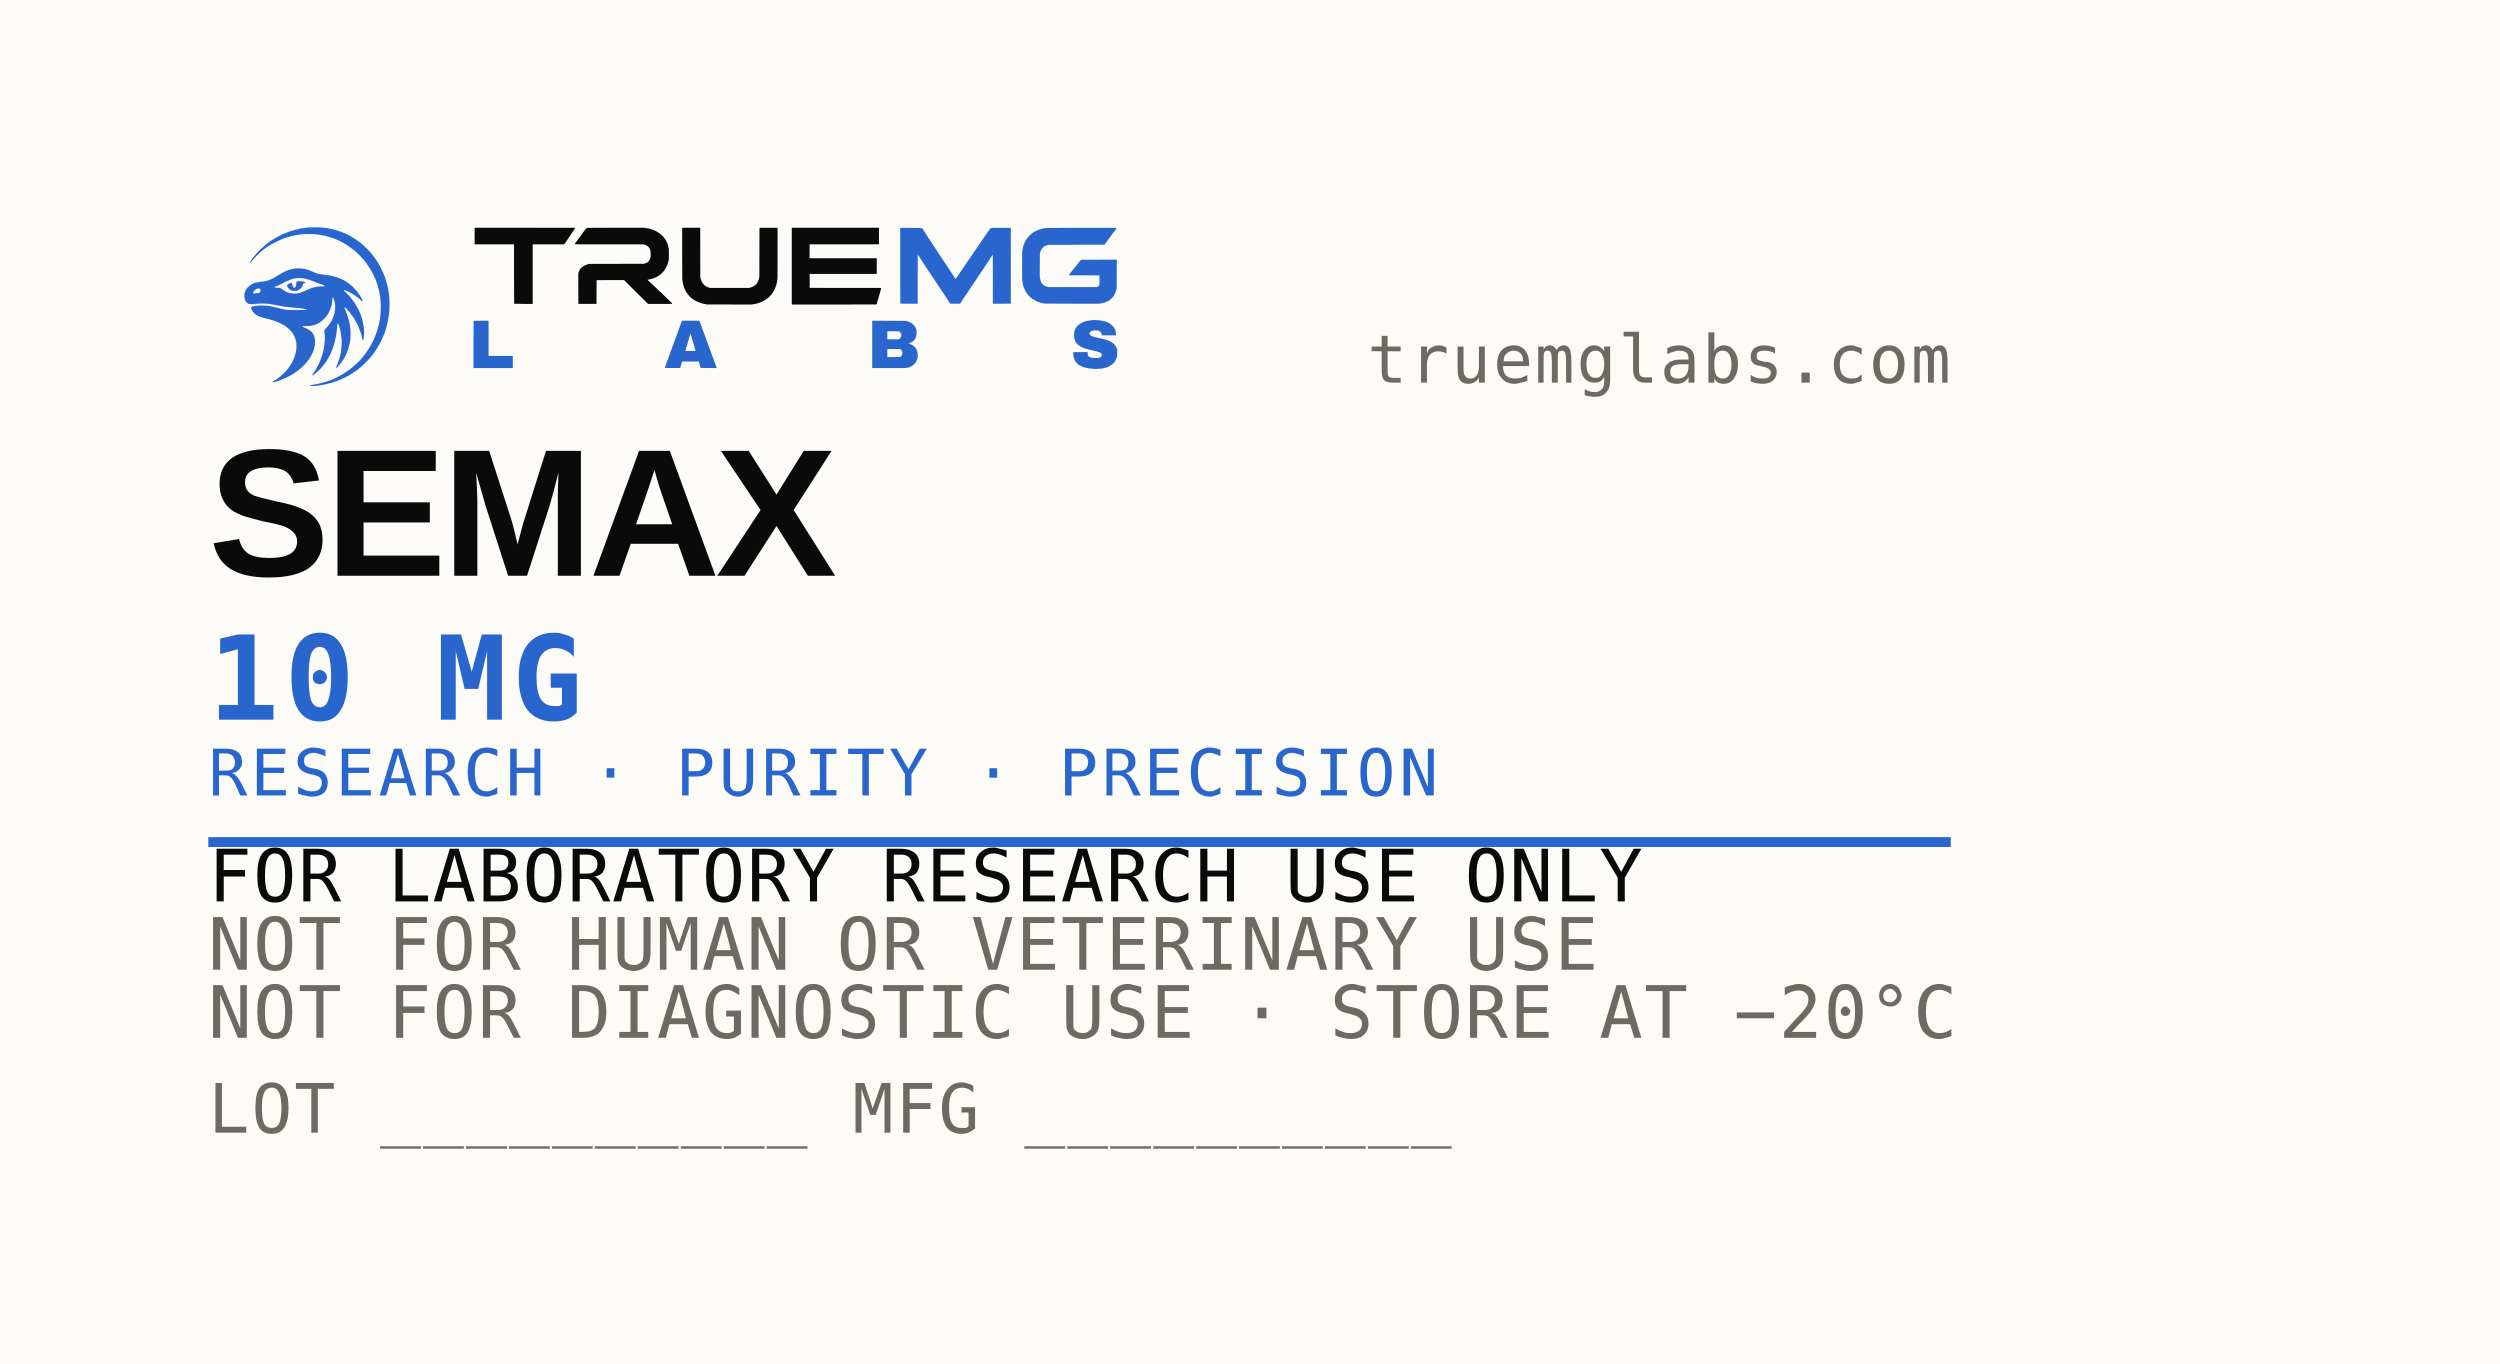
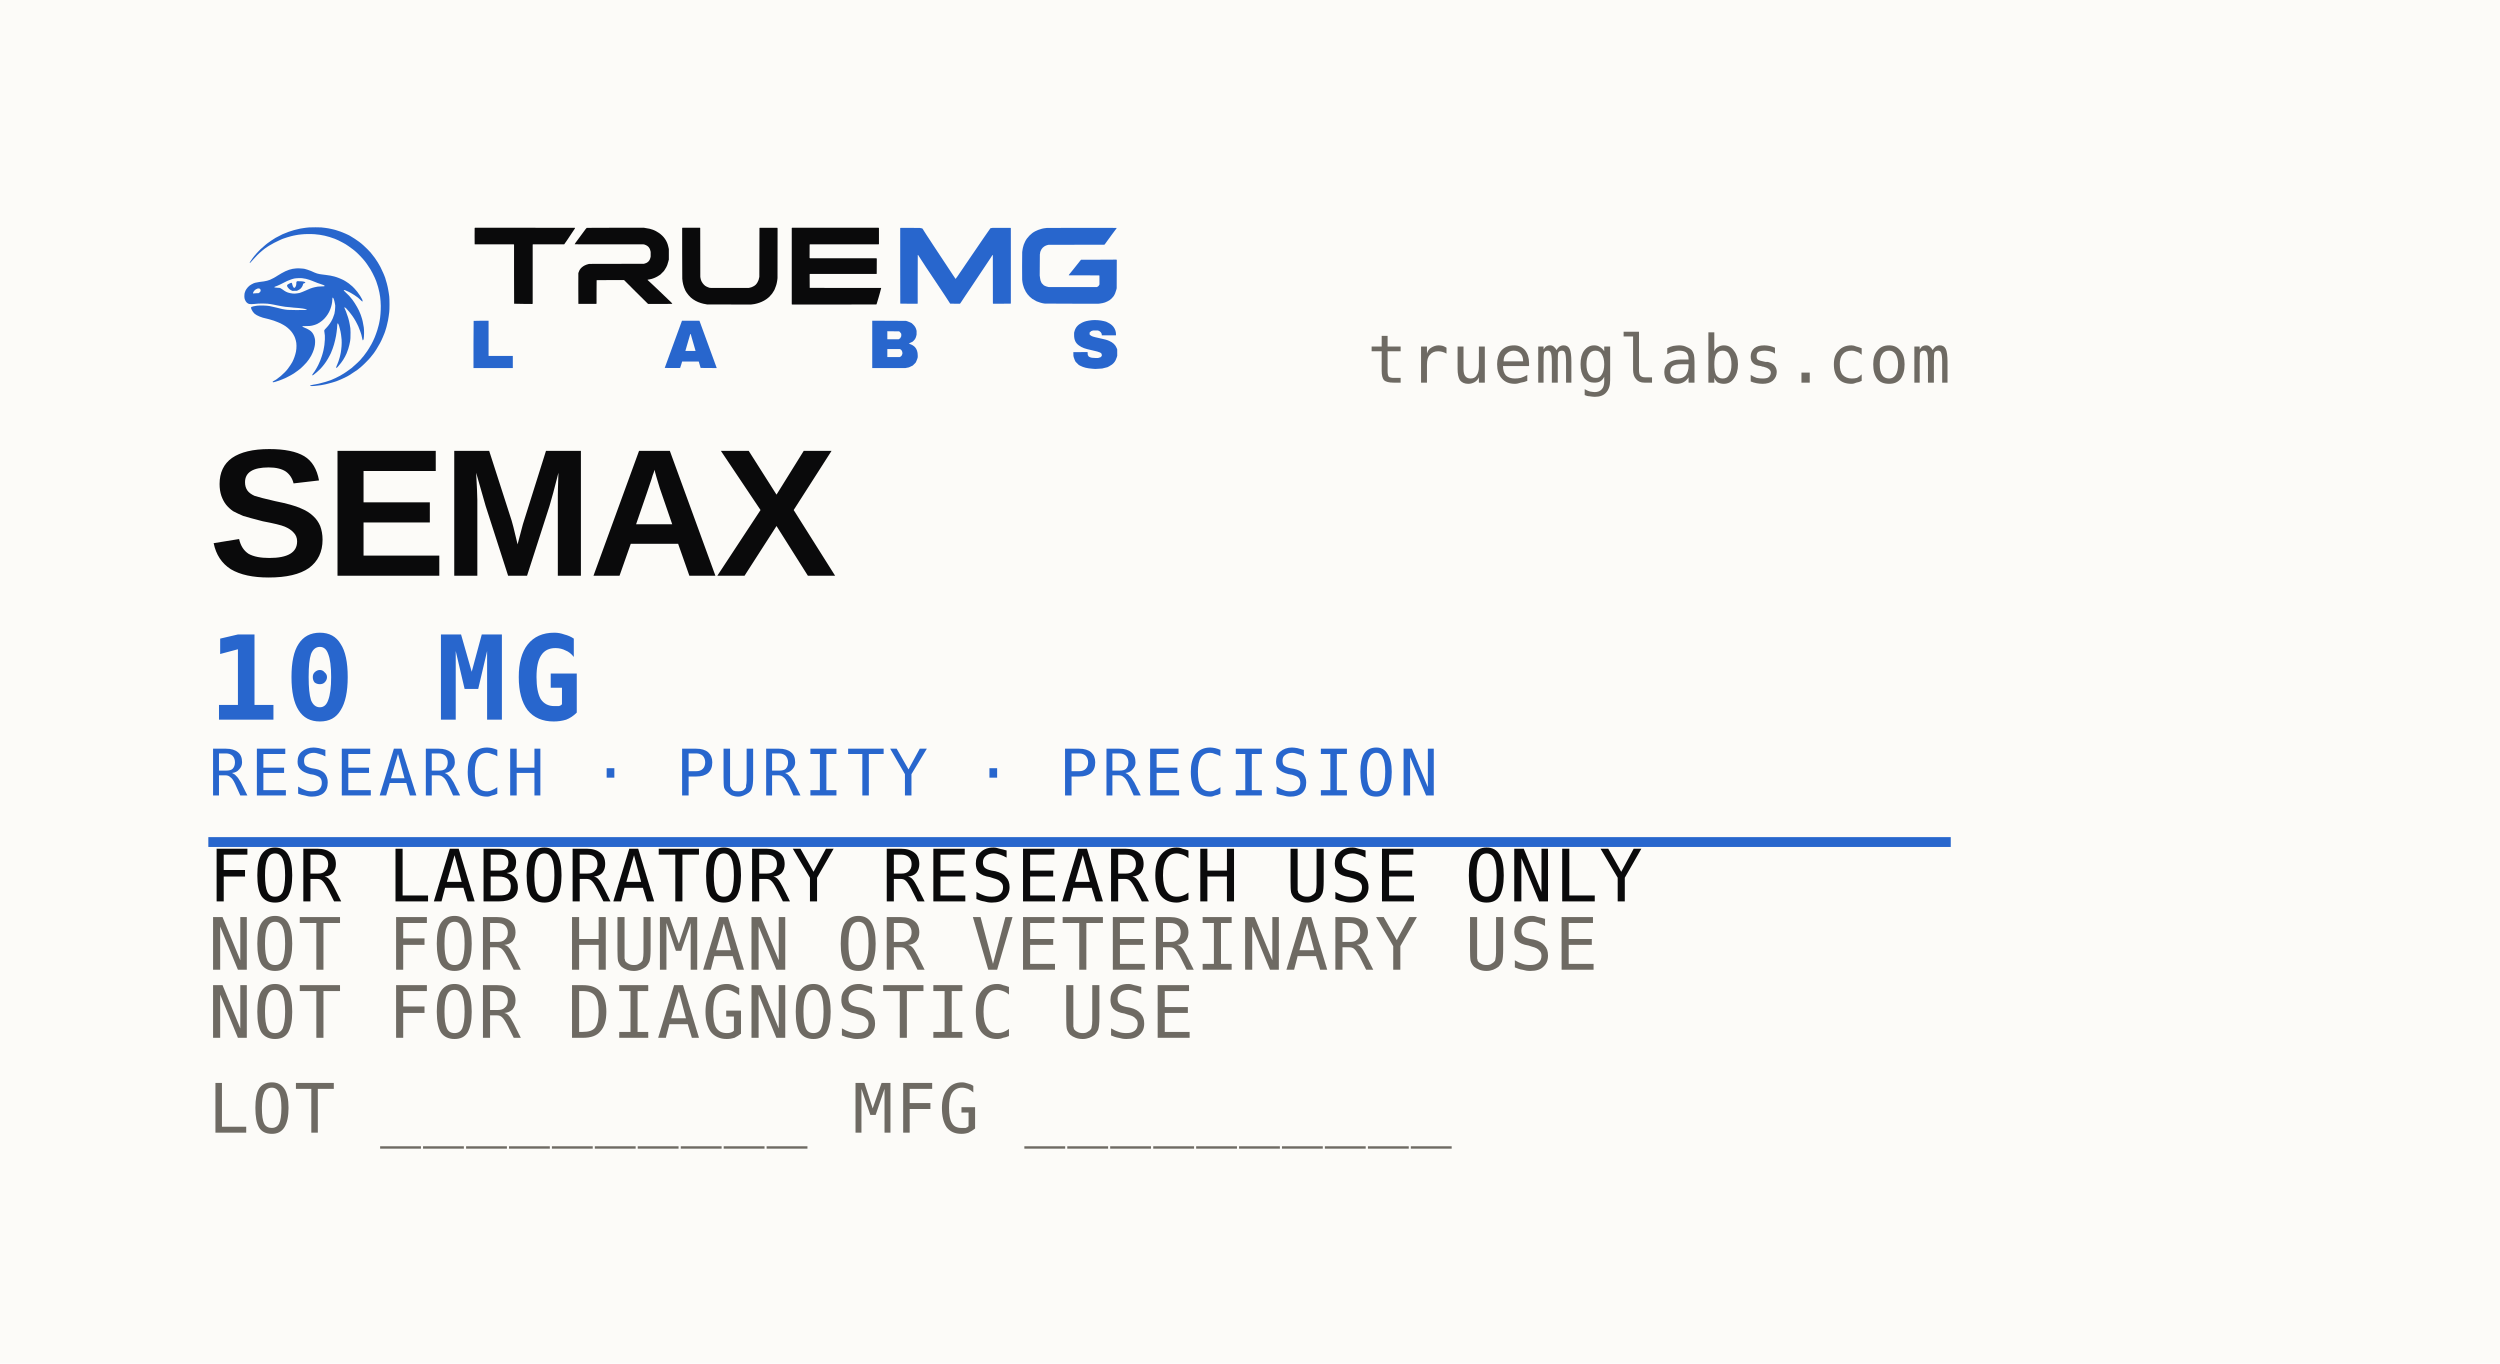
<svg xmlns="http://www.w3.org/2000/svg" width="66.0mm" height="36.0mm" viewBox="0 0 66.0 36.0">
  <rect x="0" y="0" width="66.0" height="36.0" fill="#FCFBF8" />
  <g transform="translate(5.500,5.300) scale(0.0035)">
    <g transform="translate(0,1600) scale(0.025,-0.025)" fill="#2866CD" stroke="none">
      <path d="M30400 55957 c-297 -16 -720 -59 -940 -94 -220 -35 -598 -91 -840 -124 -768 -105 -982 -149 -2060 -419 -187 -47 -520 -130 -740 -184 -821 -204 -2477 -801 -3440 -1242 -528 -241 -1624 -809 -2100 -1086 -590 -345 -2063 -1335 -2434 -1636 -184 -150 -429 -344 -546 -432 -225 -171 -418 -340 -1592 -1400 -171 -154 -354 -346 -408 -427 -53 -81 -151 -178 -217 -217 -65 -39 -332 -323 -591 -631 -260 -307 -536 -632 -615 -722 -79 -90 -204 -252 -278 -361 -74 -110 -192 -263 -262 -340 -114 -126 -263 -343 -696 -1013 -216 -334 -206 -561 14 -319 54 61 220 236 368 390 148 154 351 382 453 506 583 717 1913 2044 2524 2520 187 146 376 305 420 354 124 139 986 773 1403 1033 152 95 430 269 617 387 719 454 2073 1166 2860 1505 308 133 603 269 657 303 136 88 871 359 1323 488 209 60 422 131 472 159 51 28 280 93 509 144 229 52 529 139 668 194 138 54 485 138 771 186 286 48 664 121 840 162 176 41 500 94 720 119 220 24 553 61 740 82 1195 135 2877 157 4140 55 2107 -171 3829 -563 6000 -1368 547 -203 1543 -682 2440 -1172 805 -441 925 -512 1273 -757 172 -121 406 -279 520 -351 314 -199 918 -640 1261 -920 168 -138 414 -333 546 -433 671 -512 2476 -2380 3072 -3178 171 -230 399 -535 507 -678 203 -270 597 -862 1144 -1720 301 -472 1075 -1973 1331 -2582 244 -582 288 -689 440 -1078 157 -402 526 -1548 526 -1634 0 -25 63 -271 139 -546 425 -1525 659 -3281 692 -5200 24 -1413 -143 -3550 -352 -4500 -43 -198 -116 -563 -160 -812 -45 -249 -115 -537 -156 -640 -40 -103 -95 -296 -122 -428 -70 -351 -400 -1420 -556 -1800 -45 -110 -126 -335 -179 -500 -303 -935 -1266 -2951 -1690 -3540 -48 -66 -136 -217 -195 -335 -59 -118 -223 -384 -363 -590 -141 -206 -291 -442 -333 -525 -80 -157 -865 -1223 -1119 -1521 -80 -93 -265 -302 -411 -463 -146 -160 -293 -345 -327 -409 -114 -218 -2195 -2185 -2830 -2676 -482 -373 -1297 -962 -1638 -1185 -187 -123 -392 -257 -455 -299 -933 -620 -1772 -1089 -2765 -1547 -1211 -558 -1273 -583 -2220 -892 -165 -54 -462 -153 -659 -220 -404 -137 -1597 -460 -1841 -499 -88 -14 -268 -60 -400 -101 -132 -42 -497 -113 -811 -159 -315 -46 -711 -117 -880 -159 -170 -41 -410 -95 -534 -119 -231 -46 -397 -133 -347 -183 95 -94 798 -124 1312 -56 165 22 480 57 700 78 872 82 1752 214 2260 340 209 52 470 107 580 122 229 33 1212 293 1670 443 170 56 494 152 720 213 225 62 554 167 730 234 812 310 1131 440 1222 499 54 35 216 108 361 162 314 117 1446 662 1757 846 121 71 355 207 520 301 366 210 1934 1241 2396 1576 184 134 481 371 660 526 178 155 414 350 524 433 303 227 1686 1577 2220 2165 530 584 702 788 1026 1220 124 165 288 365 363 445 76 80 195 237 265 348 69 111 214 324 322 474 107 150 267 390 356 533 591 958 912 1505 1022 1741 70 149 190 374 268 501 77 128 192 355 255 505 63 150 272 615 464 1033 191 418 388 895 437 1060 48 165 128 376 176 469 47 93 114 299 147 457 34 159 105 389 159 511 54 123 134 394 178 603 44 209 133 578 197 820 205 766 368 1607 466 2396 53 420 127 980 164 1244 103 719 104 3773 2 4678 -40 351 -80 651 -89 666 -10 15 -53 304 -97 642 -44 338 -123 794 -176 1014 -53 220 -110 499 -126 620 -35 263 -450 1784 -595 2180 -56 154 -103 326 -103 383 -1 57 -46 192 -102 300 -55 108 -130 296 -165 417 -36 121 -106 301 -157 400 -51 99 -137 297 -190 440 -127 339 -665 1495 -792 1700 -54 88 -134 241 -177 340 -180 415 -1143 1960 -1598 2567 -399 531 -784 1023 -1271 1625 -285 353 -1603 1669 -2131 2128 -215 187 -483 422 -594 522 -112 101 -303 252 -424 337 -121 85 -274 203 -340 262 -268 241 -2259 1538 -2760 1799 -154 81 -352 185 -440 232 -251 134 -937 448 -980 448 -21 0 -151 53 -289 119 -523 248 -1616 649 -2243 823 -194 54 -383 113 -420 133 -38 19 -212 65 -388 103 -176 37 -574 130 -885 205 -311 75 -689 154 -840 175 -151 22 -572 84 -935 139 -363 54 -912 118 -1220 141 -624 46 -2827 46 -3660 -1z" />
      <path d="M26520 43595 c-1503 -101 -2804 -534 -4460 -1485 -714 -409 -983 -571 -1100 -661 -55 -43 -163 -110 -240 -149 -77 -40 -201 -119 -276 -176 -252 -192 -912 -540 -1832 -966 -362 -168 -1371 -434 -1832 -483 -220 -24 -849 -105 -1397 -181 -1084 -151 -1615 -302 -2108 -598 -124 -75 -244 -136 -267 -136 -23 0 -123 -62 -222 -138 -99 -75 -243 -170 -319 -210 -194 -101 -835 -791 -958 -1032 -57 -110 -148 -261 -204 -335 -55 -74 -113 -191 -127 -260 -15 -69 -77 -242 -139 -385 -93 -215 -119 -350 -150 -780 -62 -878 26 -1314 388 -1935 234 -401 636 -717 1052 -828 273 -73 1001 -73 1501 0 1439 208 4011 182 5050 -52 99 -22 459 -87 800 -145 341 -57 728 -138 860 -179 132 -41 510 -114 840 -162 330 -47 780 -129 1000 -181 220 -51 607 -113 860 -136 253 -24 865 -80 1360 -124 495 -45 981 -98 1080 -118 99 -20 306 -37 460 -38 354 -3 1780 -140 2269 -220 561 -91 1231 -246 1282 -297 107 -107 -50 -145 -708 -168 -1005 -37 -4364 -9 -5019 41 -919 71 -2277 343 -3524 706 -295 86 -642 164 -1920 435 -801 170 -2892 235 -3833 119 -689 -85 -1433 -246 -1627 -352 -142 -77 -161 -105 -172 -254 -7 -100 14 -219 54 -296 36 -70 115 -247 175 -392 132 -321 525 -849 832 -1119 668 -585 2172 -1205 3551 -1464 184 -34 412 -90 507 -124 95 -34 263 -78 373 -99 481 -89 2334 -717 2607 -883 70 -43 250 -120 400 -172 244 -83 464 -195 1313 -665 764 -423 1614 -1125 2248 -1858 531 -613 1106 -1620 1268 -2220 39 -143 124 -429 189 -636 240 -761 257 -2233 37 -3317 -217 -1075 -632 -2255 -1116 -3173 -229 -434 -819 -1321 -1340 -2014 -1001 -1331 -3082 -3113 -4317 -3698 -201 -95 -291 -207 -251 -311 40 -104 505 -42 935 126 201 79 390 143 420 143 30 0 161 38 291 85 130 47 425 153 656 235 1057 378 1752 700 3120 1446 773 421 1073 619 2200 1450 708 522 898 688 1617 1407 888 889 1167 1215 1709 1992 459 658 952 1543 1074 1925 28 88 87 232 131 320 162 320 426 1184 487 1588 34 226 81 482 105 568 24 86 47 446 51 800 5 574 -6 700 -108 1164 -196 892 -591 1610 -1163 2111 -348 305 -1330 854 -1763 986 -288 88 -828 392 -822 463 7 83 242 104 886 80 867 -32 1816 58 2336 222 198 62 469 141 603 175 749 190 2014 1010 2759 1788 834 871 1481 1889 1872 2948 371 1003 586 2015 587 2767 0 510 43 700 159 700 169 0 460 -829 623 -1780 l107 -620 -22 -660 c-20 -592 -86 -1119 -231 -1831 -41 -202 -387 -1161 -474 -1316 -22 -40 -93 -192 -157 -337 -367 -838 -1079 -1848 -1882 -2673 -599 -615 -608 -633 -509 -1135 146 -744 192 -1447 147 -2272 -48 -871 -109 -1582 -139 -1632 -12 -18 -67 -361 -124 -762 -56 -401 -146 -867 -198 -1036 -53 -168 -107 -378 -122 -466 -14 -88 -78 -322 -141 -520 -64 -198 -160 -504 -214 -680 -152 -499 -411 -1216 -459 -1274 -24 -29 -90 -177 -147 -329 -57 -152 -145 -349 -195 -437 -51 -88 -122 -250 -158 -360 -36 -110 -119 -281 -185 -380 -66 -99 -120 -197 -120 -218 0 -20 -72 -160 -160 -310 -88 -149 -235 -402 -327 -562 -315 -549 -487 -810 -761 -1157 -516 -654 -501 -911 32 -556 404 269 1699 1403 2036 1782 132 149 367 412 523 584 778 860 1696 2237 2305 3457 131 264 289 579 351 700 62 121 141 322 177 448 36 125 128 358 204 519 77 160 140 315 140 345 0 29 52 183 115 341 392 980 975 3467 1107 4727 32 308 86 767 118 1020 33 253 61 649 62 880 5 962 253 961 558 -3 94 -296 211 -735 261 -977 49 -242 135 -611 191 -820 55 -209 121 -587 145 -840 25 -253 62 -559 82 -680 172 -1013 156 -2619 -38 -3940 -42 -286 -88 -619 -102 -740 -14 -121 -76 -427 -137 -680 -61 -253 -150 -622 -197 -820 -127 -538 -590 -1900 -721 -2122 -39 -66 -146 -312 -238 -546 -153 -393 -176 -552 -79 -552 54 0 393 237 393 275 0 17 149 195 331 395 955 1050 1835 2420 2383 3710 337 792 716 1965 832 2574 36 190 109 535 161 766 162 707 225 1653 199 3000 -22 1204 -30 1285 -245 2420 -174 915 -259 1298 -325 1453 -34 81 -78 246 -98 366 -20 121 -90 346 -154 500 -65 155 -172 452 -238 661 -219 697 -371 1096 -590 1549 -225 468 -255 587 -158 625 60 23 542 -311 542 -375 0 -18 167 -210 371 -426 204 -216 424 -465 490 -553 65 -88 227 -295 361 -460 806 -1000 1475 -2061 2055 -3260 159 -330 307 -633 329 -674 87 -161 473 -1149 536 -1371 37 -129 117 -352 179 -495 130 -300 330 -1063 443 -1694 78 -431 162 -666 238 -666 74 0 192 250 233 495 136 809 151 2549 29 3405 -164 1155 -478 2567 -677 3046 -53 129 -120 333 -147 454 -28 121 -91 301 -140 400 -49 99 -112 252 -139 340 -263 842 -1447 2937 -2313 4092 -647 863 -1321 1593 -2113 2292 -380 335 -559 564 -507 649 35 57 368 -4 513 -94 72 -44 234 -116 359 -159 125 -43 285 -113 354 -156 69 -43 225 -117 346 -164 193 -76 779 -416 1600 -929 143 -89 368 -246 500 -349 132 -103 324 -236 427 -295 103 -59 226 -156 273 -217 47 -60 209 -209 361 -330 151 -121 341 -298 423 -393 147 -172 412 -367 500 -367 65 0 11 374 -86 593 -41 95 -200 374 -352 620 -152 246 -308 510 -346 587 -75 150 -584 868 -818 1153 -619 756 -1136 1324 -1463 1607 -910 786 -1306 1090 -1806 1385 -172 102 -385 235 -473 295 -208 143 -717 397 -1153 577 -191 79 -504 209 -697 289 -192 80 -485 187 -650 238 -165 50 -453 139 -640 196 -545 168 -1843 407 -2580 476 -374 34 -869 97 -1100 139 -231 41 -582 94 -780 116 -361 41 -1191 293 -1520 460 -595 303 -1597 706 -2220 892 -828 248 -1011 292 -1227 295 -114 1 -339 19 -500 39 -451 57 -1085 72 -1593 38z m1750 -2955 c603 -47 1755 -303 2219 -493 182 -75 385 -148 451 -164 66 -15 237 -80 380 -143 809 -358 2387 -945 3079 -1146 331 -96 539 -198 665 -324 l62 -61 -65 -65 c-53 -53 -213 -68 -952 -89 -973 -28 -1196 -54 -1970 -230 -915 -207 -1807 -533 -2759 -1007 -349 -173 -1455 -617 -1800 -722 -198 -60 -1095 -189 -1477 -212 -768 -46 -2093 236 -2671 568 -510 292 -675 400 -952 621 -165 132 -444 309 -620 393 l-320 152 -722 36 c-406 19 -761 55 -810 82 -106 56 -115 157 -18 191 39 13 178 68 310 123 132 55 384 151 560 213 176 62 653 285 1060 495 407 211 947 483 1200 605 253 122 559 273 680 335 121 62 328 144 460 181 132 37 313 110 402 161 90 52 307 131 483 176 176 45 382 108 458 139 375 156 1784 254 2667 185z m-12741 -3188 c84 -49 157 -141 206 -259 153 -369 -11 -726 -452 -985 l-183 -108 -600 0 c-407 0 -628 -16 -687 -50 -118 -67 -232 -63 -294 11 -172 208 461 1091 900 1255 118 44 284 119 368 165 187 103 540 89 742 -29z" />
      <path d="M26687 39620 l-119 -100 -18 -470 c-17 -409 -36 -512 -147 -790 -197 -494 -466 -674 -672 -450 -159 174 -361 642 -408 950 -51 326 -114 458 -237 490 -131 34 -1056 -420 -1251 -615 -316 -316 318 -1235 1125 -1629 l379 -186 681 3 680 2 425 205 c315 151 495 269 691 452 333 312 649 831 725 1190 68 324 93 351 426 450 314 94 364 159 230 301 -178 190 -840 297 -1832 297 l-559 0 -119 -100z" />
    </g>
  </g>
  <g transform="translate(12.500,6.000) scale(0.003017)">
    <g transform="translate(0,681) scale(0.025,-0.025)" stroke="none">
      <g fill="#0A0A0B">
        <path d="M465 27020 l-58 -59 -15 -2770 c-8 -1524 0 -2802 18 -2841 l33 -70 6816 0 6815 0 61 -61 61 -61 -3 -10322 c-2 -5867 12 -10336 32 -10355 19 -18 1457 -45 3195 -61 l3160 -28 70 77 70 78 0 10325 0 10325 77 42 78 41 5439 0 5440 0 86 110 c125 160 843 1198 1065 1538 295 455 724 1099 1709 2569 l910 1356 -12 104 -12 103 -17488 9 -17488 9 -59 -58z" />
        <path d="M39653 27037 c-49 -18 -221 -200 -384 -405 -458 -576 -1855 -2468 -2161 -2925 -179 -268 -743 -1037 -1416 -1929 -166 -221 -278 -407 -266 -440 l22 -57 12086 -12 12086 -12 278 -88 c640 -203 1152 -536 1485 -965 307 -395 445 -712 569 -1304 l66 -320 0 -800 0 -800 -66 -300 c-181 -812 -569 -1408 -1152 -1768 -273 -168 -352 -202 -789 -341 l-351 -111 -9580 -21 -9580 -22 -300 -72 c-898 -215 -1753 -647 -2317 -1169 -555 -514 -833 -960 -1109 -1776 l-74 -220 -9 -5315 c-6 -2923 5 -5341 24 -5374 l33 -60 3113 -1 3113 0 48 65 47 66 6 4063 c3 2235 15 4080 27 4100 13 21 2011 36 4813 36 l4790 0 4138 -4134 c2275 -2274 4176 -4155 4224 -4180 l88 -46 3836 0 c2110 0 4003 12 4207 26 l369 26 19 50 c22 57 -449 537 -1427 1453 -693 648 -3219 3069 -3680 3525 -144 143 -513 492 -821 776 -307 284 -765 716 -1018 960 -460 444 -678 647 -1334 1239 l-350 316 13 64 12 65 180 30 c98 16 287 47 419 68 1108 179 2211 624 3280 1324 l560 366 620 626 620 626 263 400 c457 695 732 1203 890 1648 218 612 370 1114 408 1352 14 88 56 250 92 360 l67 200 0 1860 0 1860 -67 280 c-37 154 -105 451 -152 660 -425 1916 -1544 3522 -3281 4711 -1373 939 -2719 1447 -4380 1652 -176 22 -437 66 -580 99 l-260 59 -9960 -6 c-5478 -3 -9999 -20 -10047 -38z" />
        <path d="M73081 27003 l-41 -78 3 -8632 c2 -4748 18 -8831 36 -9073 101 -1383 432 -2698 970 -3860 66 -143 137 -296 156 -340 20 -44 107 -188 194 -320 88 -132 189 -294 225 -360 209 -379 985 -1283 1459 -1702 967 -852 2219 -1538 3517 -1926 650 -194 1101 -302 1480 -354 165 -23 381 -62 480 -87 l180 -46 7678 -14 7679 -14 341 41 c875 105 996 127 1782 328 1078 274 2363 850 3164 1418 90 64 252 177 360 252 187 130 549 429 780 644 172 160 902 995 1009 1154 55 80 204 315 333 521 129 206 275 440 325 520 50 80 106 181 125 225 20 44 83 188 142 320 184 414 294 707 421 1120 67 220 148 481 179 580 32 99 77 306 101 460 24 154 62 337 84 406 22 69 70 384 107 700 l66 574 11 8700 12 8700 -51 100 -50 100 -3067 0 -3067 0 -52 -52 -52 -52 -24 -8508 -24 -8508 -44 -260 c-110 -664 -270 -1122 -588 -1684 -416 -734 -817 -1122 -1520 -1473 -547 -273 -643 -308 -1159 -424 l-449 -100 -6776 10 -6776 11 -200 71 c-110 39 -290 99 -400 133 -249 78 -763 334 -1012 503 -573 388 -1285 1345 -1482 1993 -23 77 -72 239 -109 360 -36 121 -85 364 -108 540 l-41 320 -14 8515 -13 8515 -45 55 -46 55 -3073 0 -3074 0 -42 -77z" />
        <path d="M111470 27037 l-70 -41 0 -13357 0 -13356 77 -42 78 -41 14699 0 c8085 0 14727 11 14761 23 73 29 147 254 589 1797 45 154 107 361 140 460 63 190 147 481 240 830 105 394 171 630 288 1030 333 1138 450 1584 428 1620 l-25 40 -12447 1 c-6847 0 -12469 14 -12496 31 l-47 30 -13 2367 -12 2367 52 52 52 52 11644 8 11643 7 44 44 44 44 13 2601 14 2601 -64 97 -64 98 -11636 0 -11636 0 -65 65 -65 65 9 2319 10 2320 55 55 56 56 12035 0 12036 0 42 77 41 78 0 2733 0 2734 -61 88 -61 87 -15129 1 -15129 0 -70 -41z" />
      </g>
      <g fill="#2866CD">
        <path d="M149428 26991 l-69 -51 0 -13193 c0 -7256 10 -13210 23 -13230 14 -22 1228 -37 3012 -37 l2990 0 48 48 48 48 0 8485 c0 4667 11 8496 24 8510 51 51 137 -27 250 -225 101 -177 300 -490 866 -1360 66 -102 354 -541 640 -976 286 -435 601 -923 700 -1084 99 -162 321 -503 493 -760 172 -256 505 -753 740 -1103 235 -350 445 -663 467 -695 22 -31 510 -762 1084 -1623 574 -861 1170 -1754 1324 -1985 154 -231 405 -609 558 -840 153 -231 503 -754 776 -1163 274 -408 516 -772 538 -808 22 -36 195 -296 384 -577 189 -282 556 -836 816 -1232 1081 -1646 1205 -1838 1541 -2380 75 -121 155 -233 178 -249 22 -17 800 -30 1727 -30 l1686 -1 119 135 c65 75 217 295 338 490 237 384 977 1507 1354 2055 228 331 2457 3644 2617 3889 44 67 699 1051 1456 2187 757 1135 1423 2135 1480 2222 180 274 1884 2825 1961 2936 156 223 1269 1899 1393 2098 72 114 250 393 396 620 l265 412 64 -13 65 -12 10 -8456 10 -8455 45 -54 45 -54 3045 1 c1675 0 3068 15 3097 33 l52 33 3 9997 c2 5498 1 11430 -2 13183 l-5 3187 -64 64 -64 64 -3106 -3 -3106 -4 -378 -57 -379 -56 -90 -91 c-86 -86 -510 -688 -1208 -1715 -174 -255 -384 -561 -468 -680 -84 -119 -276 -396 -427 -616 -151 -220 -458 -665 -682 -990 -1061 -1535 -1504 -2184 -2993 -4392 -102 -151 -291 -424 -420 -606 -395 -558 -1826 -2658 -2692 -3952 -243 -363 -534 -795 -646 -960 -362 -533 -933 -1370 -1216 -1780 -151 -220 -481 -706 -734 -1080 -645 -958 -666 -976 -803 -710 -42 83 -173 285 -290 450 -117 165 -304 439 -414 609 -110 170 -319 485 -464 700 -262 388 -699 1050 -1710 2591 -288 440 -580 881 -649 980 -69 99 -254 378 -411 620 -158 242 -361 548 -451 680 -281 410 -2516 3790 -2639 3990 -64 104 -235 365 -380 580 -145 214 -333 498 -417 630 -84 132 -354 546 -599 920 -245 374 -615 940 -823 1259 -207 318 -435 660 -505 760 -71 99 -211 316 -313 481 -101 165 -291 462 -420 660 -130 198 -296 457 -368 575 -72 117 -167 271 -211 341 -44 69 -139 228 -212 352 -169 288 -192 306 -474 358 -129 23 -333 61 -454 84 l-220 41 -3341 16 -3341 15 -70 -51z" />
        <path d="M200748 27015 c-12 -12 -199 -36 -415 -54 -432 -34 -1041 -135 -1353 -224 -1056 -300 -1666 -529 -2360 -890 -1428 -741 -2792 -2118 -3512 -3547 -409 -812 -663 -1509 -787 -2160 -25 -132 -70 -357 -100 -500 -79 -379 -135 -742 -162 -1060 -43 -494 -55 -9253 -14 -9700 56 -610 149 -1204 259 -1660 102 -419 325 -1132 377 -1200 16 -22 80 -166 140 -320 130 -331 384 -846 530 -1076 305 -481 394 -610 605 -874 491 -615 1084 -1182 1642 -1570 290 -202 1442 -860 1505 -860 28 0 101 -26 164 -59 200 -104 621 -251 1093 -383 253 -70 546 -153 651 -184 105 -31 330 -75 500 -97 170 -23 390 -53 489 -68 99 -14 4347 -33 9440 -40 l9260 -14 540 64 c656 78 1322 222 1791 386 457 161 1227 540 1629 803 397 259 1101 959 1378 1369 420 622 746 1395 972 2303 l125 500 14 4945 15 4946 -71 71 -71 71 -1581 -27 c-870 -14 -3652 -26 -6184 -26 l-4603 0 -358 -430 c-730 -878 -909 -1102 -1673 -2099 -240 -314 -558 -715 -706 -891 -148 -176 -383 -466 -523 -644 -337 -431 -699 -871 -887 -1081 -88 -98 -148 -202 -140 -243 l14 -72 5305 -10 5304 -10 53 -64 53 -63 2 -1507 2 -1506 -91 -224 c-110 -274 -304 -474 -603 -623 l-226 -113 -8400 4 -8400 4 -320 70 c-469 102 -882 246 -1179 409 l-261 145 -360 364 -361 364 -139 260 c-255 475 -361 834 -439 1480 -25 209 -65 499 -88 643 l-43 264 25 3744 25 3744 40 105 c22 58 40 190 41 293 1 337 223 944 505 1380 483 748 1297 1294 2194 1474 l240 48 9794 23 9795 22 117 140 c64 77 166 212 225 299 139 203 491 691 749 1038 529 712 1029 1396 1202 1646 106 153 235 331 287 397 354 447 648 839 1069 1427 120 168 302 408 403 532 l184 226 -13 87 -12 88 -12145 8 c-6680 5 -12155 -1 -12167 -13z" />
      </g>
    </g>
    <g transform="translate(0,811.8) scale(2.00071)">
      <g transform="translate(0,214) scale(0.025,-0.025)" fill="#2866CD" stroke="none">
        <path d="M108180 8534 c-883 -105 -1223 -191 -1720 -433 -723 -354 -1137 -832 -1320 -1524 l-62 -237 -3 -388 c-4 -854 255 -1416 851 -1840 580 -413 916 -536 2354 -856 1425 -317 1640 -428 1640 -841 l0 -141 -113 -114 -114 -113 -214 -63 -214 -64 -425 0 c-504 0 -844 55 -1052 172 l-152 85 -83 134 -83 134 -20 258 -21 258 -1245 -10 -1244 -11 9 -334 9 -334 66 -266 c36 -146 121 -374 189 -506 l125 -240 281 -282 281 -281 281 -146 c560 -291 1154 -435 2099 -509 l500 -39 606 38 606 39 461 117 462 116 312 163 c696 362 1073 805 1299 1525 l94 299 -2 560 -2 560 -94 240 c-217 556 -654 973 -1318 1259 -413 178 -717 261 -1834 501 -954 205 -1224 295 -1434 476 l-146 126 -4 173 -5 172 146 134 147 134 173 52 173 51 400 1 400 1 151 -53 c299 -106 549 -418 549 -685 l0 -122 1240 0 1240 0 0 232 c0 429 -157 880 -432 1244 -232 306 -531 541 -948 745 l-360 176 -388 100 c-588 151 -1538 223 -2092 157z" />
        <path d="M27 8413 c-15 -14 -27 -1877 -27 -4140 l0 -4113 3440 0 3440 0 0 1060 0 1060 -2120 0 -2120 0 0 3080 0 3080 -1293 0 c-712 0 -1306 -12 -1320 -27z" />
        <path d="M36449 8370 c-16 -38 -696 -1897 -1510 -4130 l-1482 -4060 1338 -11 c735 -5 1345 -2 1355 8 10 10 94 267 186 571 l167 552 1453 0 1453 0 166 -560 166 -560 1408 -11 1408 -10 -54 150 c-226 634 -2882 7899 -2925 8001 l-54 130 -1523 0 -1524 0 -28 -70z m1733 -2892 c92 -340 278 -981 413 -1425 135 -444 245 -826 245 -850 l0 -43 -880 0 -880 0 0 35 c0 20 118 428 261 908 144 480 325 1099 402 1375 77 276 150 534 162 574 12 40 41 66 65 58 l43 -14 169 -618z" />
        <path d="M69760 4303 l0 -4143 2902 0 2901 0 309 62 308 62 334 158 333 158 252 251 251 252 125 248 c69 137 153 351 185 477 l60 229 -1 321 c-1 601 -160 1085 -470 1430 -201 224 -556 447 -848 535 -133 40 -241 82 -241 95 0 12 146 91 325 175 l324 152 189 177 c231 216 381 483 460 821 l61 257 0 322 1 321 -62 239 c-83 323 -270 621 -559 892 l-241 226 -260 128 c-143 71 -368 160 -499 198 l-239 69 -2950 15 -2950 15 0 -4142z m4807 2197 c59 -44 145 -145 190 -225 l83 -146 0 -196 0 -196 -90 -178 -90 -178 -136 -91 -136 -90 -994 0 -994 0 0 702 0 702 1030 -12 1030 -12 107 -80z m151 -3079 c149 -77 276 -287 306 -506 l24 -176 -47 -179 c-53 -196 -161 -336 -329 -424 l-108 -56 -1082 0 -1082 0 0 700 0 700 1102 0 1102 0 114 -59z" />
      </g>
    </g>
  </g>
  <text x="51.50" y="10.10" text-anchor="end" font-family="IBM Plex Mono, SF Mono, Menlo, monospace" font-size="1.75" letter-spacing="0.05" fill="#6E6A63">truemglabs.com</text>
  <text x="5.5" y="15.20" font-family="Archivo Black, Archivo, Helvetica Neue, Arial, sans-serif" font-weight="900" font-size="4.80" letter-spacing="-0.12" fill="#0A0A0B">SEMAX</text>
  <text x="5.5" y="19.00" font-family="IBM Plex Mono, SF Mono, Menlo, monospace" font-weight="600" font-size="3.10" letter-spacing="0.14" fill="#2866CD">10 MG</text>
  <text x="5.5" y="21.00" font-family="IBM Plex Mono, SF Mono, Menlo, monospace" font-size="1.7" letter-spacing="0.1" fill="#2866CD">RESEARCH · PURITY · PRECISION</text>
  <rect x="5.5" y="22.10" width="46.00" height="0.26" fill="#2866CD" />
  <text x="5.5" y="23.80" font-family="IBM Plex Mono, SF Mono, Menlo, monospace" font-size="1.90" letter-spacing="0.04" fill="#0A0A0B">FOR LABORATORY RESEARCH USE ONLY</text>
  <text x="5.5" y="25.60" font-family="IBM Plex Mono, SF Mono, Menlo, monospace" font-size="1.90" letter-spacing="0.04" fill="#6E6A63">NOT FOR HUMAN OR VETERINARY USE</text>
-   <text x="5.5" y="27.40" font-family="IBM Plex Mono, SF Mono, Menlo, monospace" font-size="1.90" letter-spacing="0.04" fill="#6E6A63">NOT FOR DIAGNOSTIC USE · STORE AT −20°C</text>
+   <text x="5.5" y="27.40" font-family="IBM Plex Mono, SF Mono, Menlo, monospace" font-size="1.90" letter-spacing="0.04" fill="#6E6A63">NOT FOR DIAGNOSTIC USE</text>
  <text x="5.5" y="29.90" font-family="IBM Plex Mono, SF Mono, Menlo, monospace" font-size="1.80" letter-spacing="0.05" fill="#6E6A63">LOT __________   MFG __________</text>
</svg>
